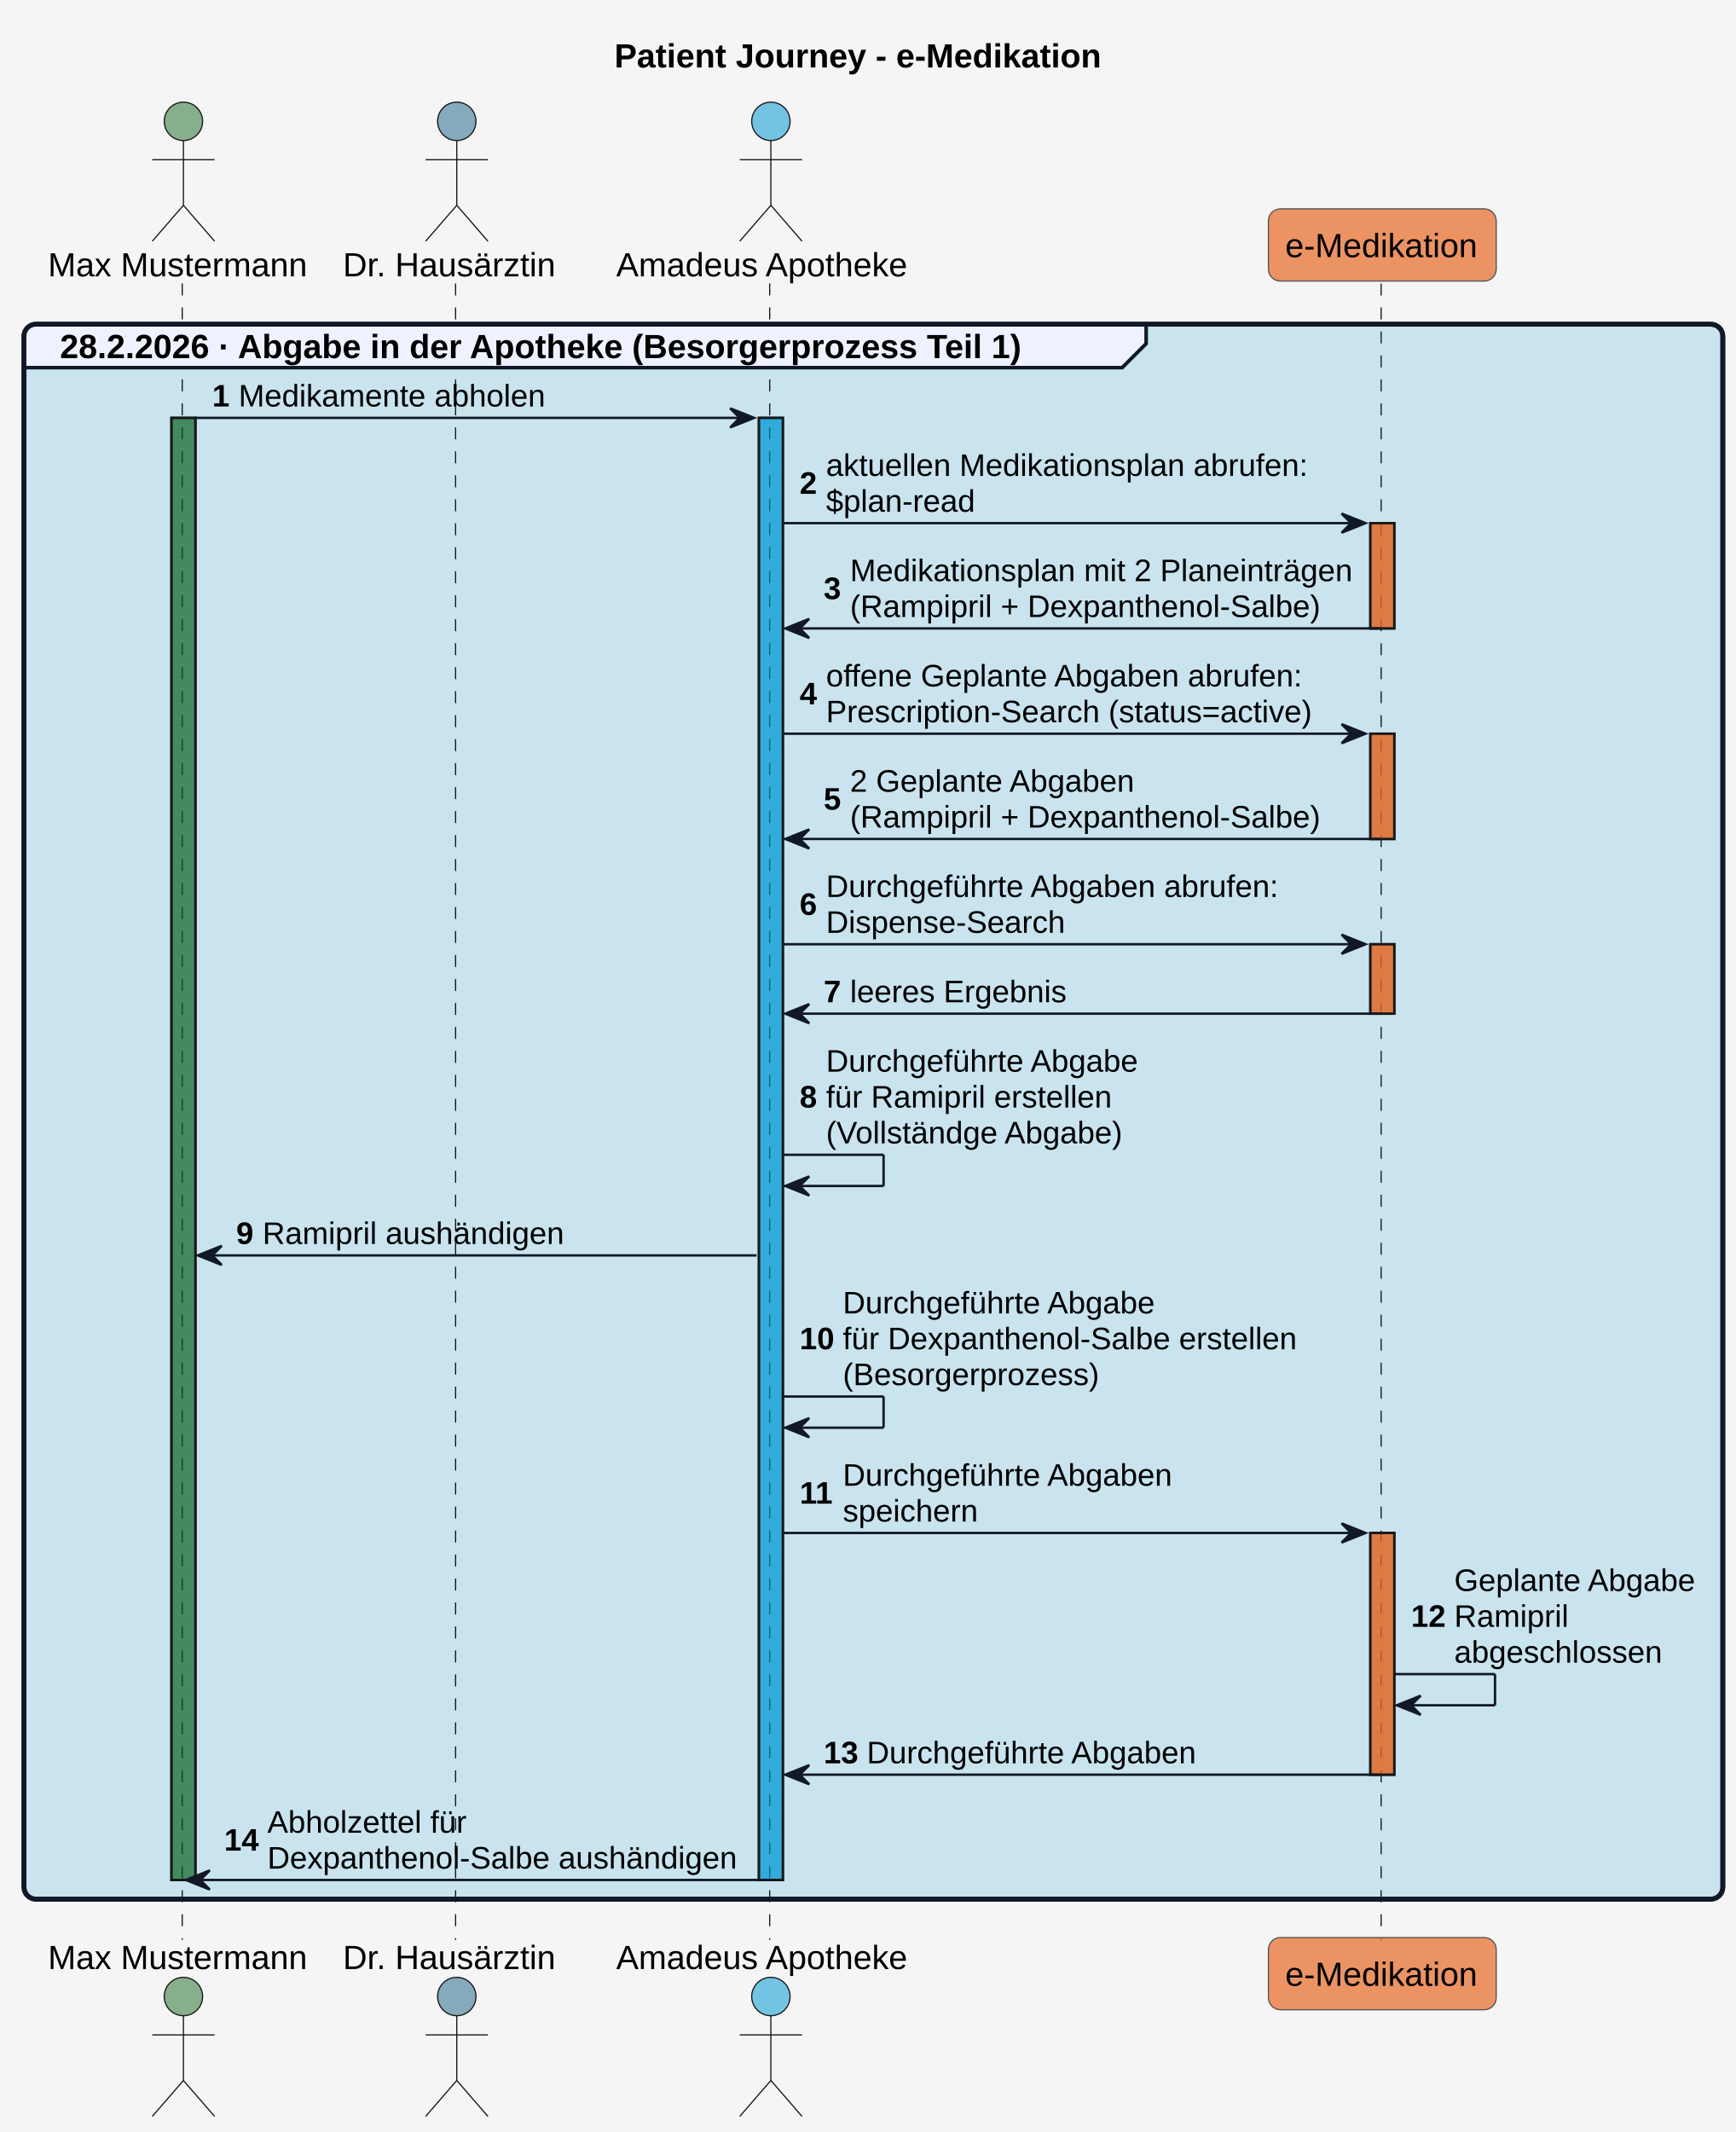
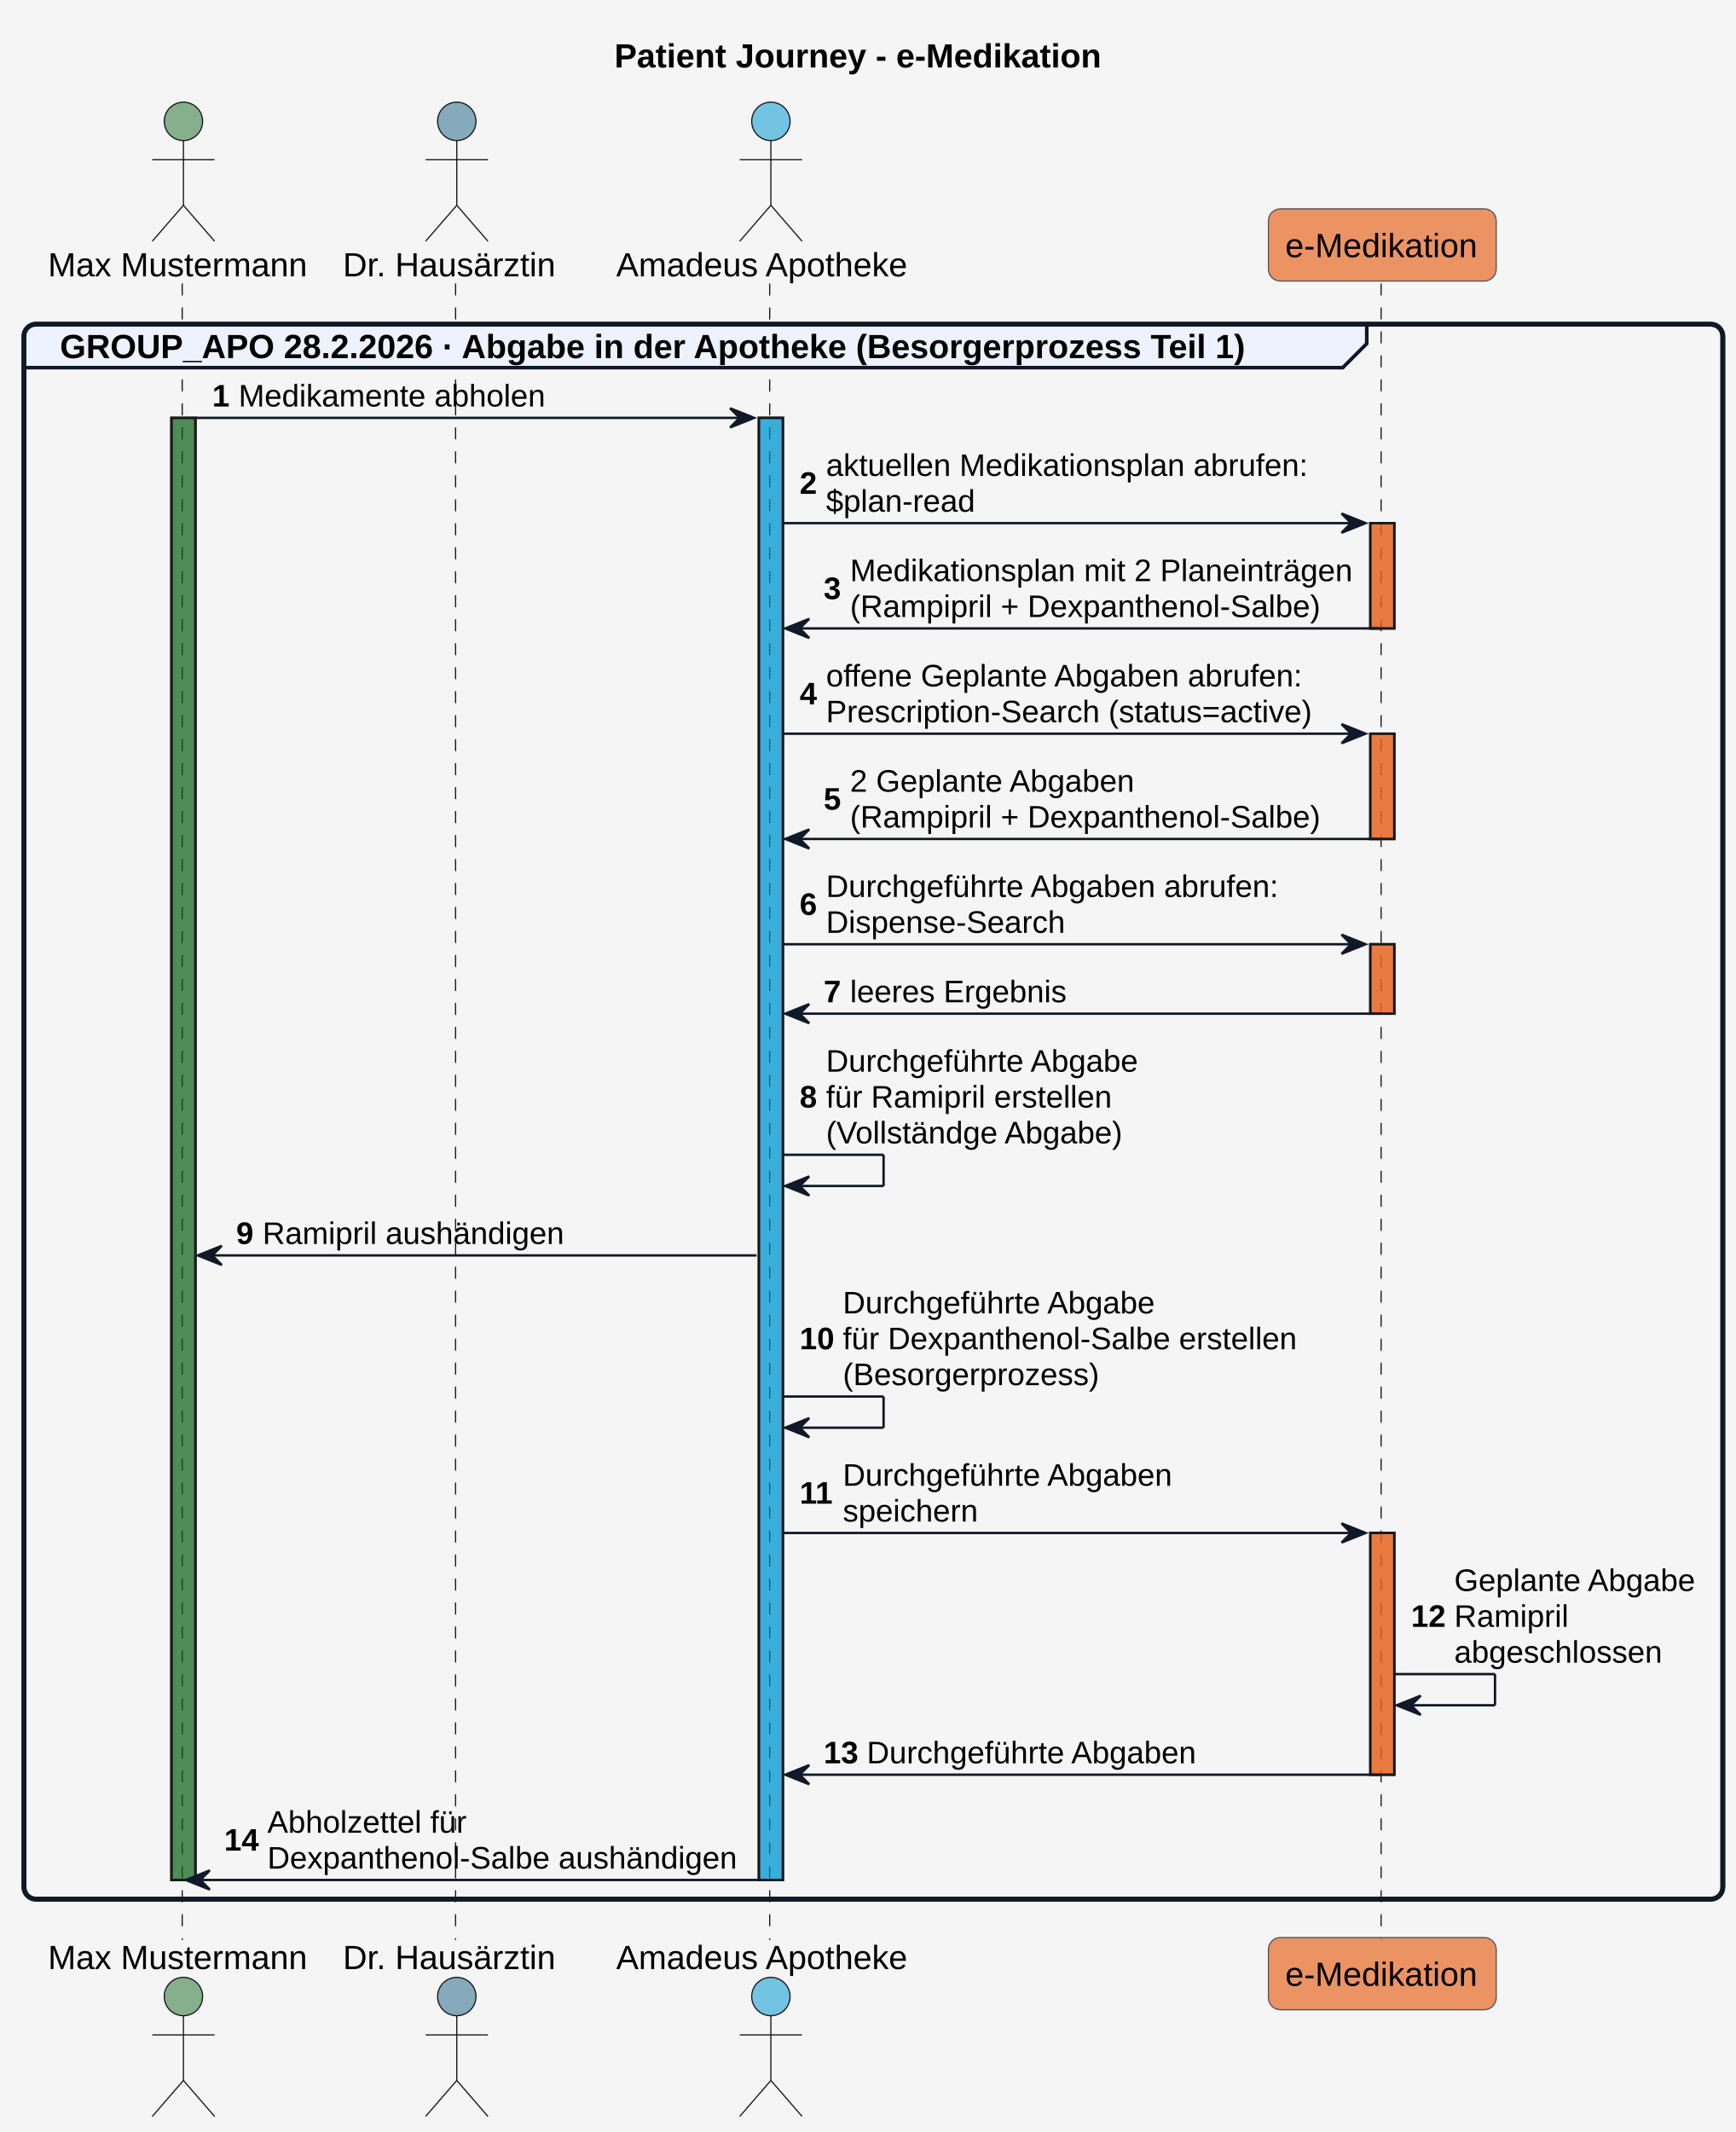
<svg xmlns="http://www.w3.org/2000/svg" contentStyleType="text/css" height="889px" preserveAspectRatio="none" style="width:724px;height:889px;background:#F5F5F5;" version="1.1" viewBox="0 0 724 889" width="724px" zoomAndPan="magnify">
  <defs />
  <g>
    <rect fill="#F5F5F5" height="889" style="stroke:none;stroke-width:1.0;" width="724" x="0" y="0" />
    <text fill="#000000" font-family="Arial" font-size="14" font-weight="bold" lengthAdjust="spacing" textLength="215" x="256.25" y="28.132">Patient Journey - e-Medikation</text>
    <rect fill="#196B24" fill-opacity="0.502" height="609.667" style="stroke:#181818;stroke-width:1.0;" width="10" x="71.5" y="174.245" />
    <rect fill="#0F9ED5" fill-opacity="0.565" height="609.667" style="stroke:#181818;stroke-width:1.0;" width="10" x="316.5" y="174.245" />
    <rect fill="#E97232" fill-opacity="0.741" height="43.898" style="stroke:#181818;stroke-width:1.0;" width="10" x="571.5" y="218.142" />
    <rect fill="#E97232" fill-opacity="0.741" height="43.898" style="stroke:#181818;stroke-width:1.0;" width="10" x="571.5" y="305.937" />
    <rect fill="#E97232" fill-opacity="0.741" height="28.949" style="stroke:#181818;stroke-width:1.0;" width="10" x="571.5" y="393.732" />
    <rect fill="#E97232" fill-opacity="0.741" height="100.795" style="stroke:#181818;stroke-width:1.0;" width="10" x="571.5" y="639.219" />
-     <rect fill="#0F9ED5" fill-opacity="0.188" height="656.714" rx="5" ry="5" style="stroke:#111827;stroke-width:2.0;" width="708.5" x="10" y="135.197" />
+     <rect fill="none" height="656.714" rx="5" ry="5" style="stroke:#111827;stroke-width:2.0;" width="708.5" x="10" y="135.197" />
    <line style="stroke:#181818;stroke-width:0.5;stroke-dasharray:5.0,5.0;" x1="76" x2="76" y1="118.197" y2="808.912" />
    <line style="stroke:#181818;stroke-width:0.5;stroke-dasharray:5.0,5.0;" x1="190" x2="190" y1="118.197" y2="808.912" />
    <line style="stroke:#181818;stroke-width:0.5;stroke-dasharray:5.0,5.0;" x1="321" x2="321" y1="118.197" y2="808.912" />
    <line style="stroke:#181818;stroke-width:0.5;stroke-dasharray:5.0,5.0;" x1="576" x2="576" y1="118.197" y2="808.912" />
    <text fill="#000000" font-family="Arial" font-size="14" lengthAdjust="spacing" textLength="107" x="20" y="115.231">Max Mustermann</text>
    <ellipse cx="76.5" cy="50.599" fill="#196B24" fill-opacity="0.502" rx="8" ry="8" style="stroke:#181818;stroke-width:0.5;" />
    <path d="M76.5,58.599 L76.5,85.599 M63.5,66.599 L89.5,66.599 M76.5,85.599 L63.5,100.599 M76.5,85.599 L89.5,100.599 " fill="none" style="stroke:#181818;stroke-width:0.5;" />
    <text fill="#000000" font-family="Arial" font-size="14" lengthAdjust="spacing" textLength="107" x="20" y="821.043">Max Mustermann</text>
    <ellipse cx="76.5" cy="832.51" fill="#196B24" fill-opacity="0.502" rx="8" ry="8" style="stroke:#181818;stroke-width:0.5;" />
    <path d="M76.5,840.51 L76.5,867.51 M63.5,848.51 L89.5,848.51 M76.5,867.51 L63.5,882.51 M76.5,867.51 L89.5,882.51 " fill="none" style="stroke:#181818;stroke-width:0.5;" />
    <text fill="#000000" font-family="Arial" font-size="14" lengthAdjust="spacing" textLength="89" x="143" y="115.231">Dr. Hausärztin</text>
    <ellipse cx="190.5" cy="50.599" fill="#156082" fill-opacity="0.502" rx="8" ry="8" style="stroke:#181818;stroke-width:0.5;" />
    <path d="M190.5,58.599 L190.5,85.599 M177.5,66.599 L203.5,66.599 M190.5,85.599 L177.5,100.599 M190.5,85.599 L203.5,100.599 " fill="none" style="stroke:#181818;stroke-width:0.5;" />
    <text fill="#000000" font-family="Arial" font-size="14" lengthAdjust="spacing" textLength="89" x="143" y="821.043">Dr. Hausärztin</text>
    <ellipse cx="190.5" cy="832.51" fill="#156082" fill-opacity="0.502" rx="8" ry="8" style="stroke:#181818;stroke-width:0.5;" />
    <path d="M190.5,840.51 L190.5,867.51 M177.5,848.51 L203.5,848.51 M190.5,867.51 L177.5,882.51 M190.5,867.51 L203.5,882.51 " fill="none" style="stroke:#181818;stroke-width:0.5;" />
    <text fill="#000000" font-family="Arial" font-size="14" lengthAdjust="spacing" textLength="123" x="257" y="115.231">Amadeus Apotheke</text>
    <ellipse cx="321.5" cy="50.599" fill="#0F9ED5" fill-opacity="0.565" rx="8" ry="8" style="stroke:#181818;stroke-width:0.5;" />
    <path d="M321.5,58.599 L321.5,85.599 M308.5,66.599 L334.5,66.599 M321.5,85.599 L308.5,100.599 M321.5,85.599 L334.5,100.599 " fill="none" style="stroke:#181818;stroke-width:0.5;" />
    <text fill="#000000" font-family="Arial" font-size="14" lengthAdjust="spacing" textLength="123" x="257" y="821.043">Amadeus Apotheke</text>
    <ellipse cx="321.5" cy="832.51" fill="#0F9ED5" fill-opacity="0.565" rx="8" ry="8" style="stroke:#181818;stroke-width:0.5;" />
    <path d="M321.5,840.51 L321.5,867.51 M308.5,848.51 L334.5,848.51 M321.5,867.51 L308.5,882.51 M321.5,867.51 L334.5,882.51 " fill="none" style="stroke:#181818;stroke-width:0.5;" />
    <rect fill="#E97232" fill-opacity="0.741" height="30.099" rx="5" ry="5" style="stroke:#555555;stroke-width:0.5;" width="95" x="529" y="87.099" />
    <text fill="#000000" font-family="Arial" font-size="14" lengthAdjust="spacing" textLength="81" x="536" y="107.231">e-Medikation</text>
    <rect fill="#E97232" fill-opacity="0.741" height="30.099" rx="5" ry="5" style="stroke:#555555;stroke-width:0.5;" width="95" x="529" y="807.912" />
    <text fill="#000000" font-family="Arial" font-size="14" lengthAdjust="spacing" textLength="81" x="536" y="828.043">e-Medikation</text>
    <rect fill="#196B24" fill-opacity="0.502" height="609.667" style="stroke:#181818;stroke-width:1.0;" width="10" x="71.5" y="174.245" />
    <rect fill="#0F9ED5" fill-opacity="0.565" height="609.667" style="stroke:#181818;stroke-width:1.0;" width="10" x="316.5" y="174.245" />
    <rect fill="#E97232" fill-opacity="0.741" height="43.898" style="stroke:#181818;stroke-width:1.0;" width="10" x="571.5" y="218.142" />
    <rect fill="#E97232" fill-opacity="0.741" height="43.898" style="stroke:#181818;stroke-width:1.0;" width="10" x="571.5" y="305.937" />
    <rect fill="#E97232" fill-opacity="0.741" height="28.949" style="stroke:#181818;stroke-width:1.0;" width="10" x="571.5" y="393.732" />
    <rect fill="#E97232" fill-opacity="0.741" height="100.795" style="stroke:#181818;stroke-width:1.0;" width="10" x="571.5" y="639.219" />
-     <path d="M15,135.197 L478,135.197 L478,143.296 L468,153.296 L10,153.296 L10,140.197 A5,5 0 0 1 15,135.197 " fill="#EEF2FF" style="stroke:#111827;stroke-width:1.5;" />
+     <path d="M15,135.197 L570,135.197 L570,143.296 L560,153.296 L10,153.296 L10,140.197 A5,5 0 0 1 15,135.197 " fill="#EEF2FF" style="stroke:#111827;stroke-width:1.5;" />
    <rect fill="none" height="656.714" rx="5" ry="5" style="stroke:#111827;stroke-width:2.0;" width="708.5" x="10" y="135.197" />
-     <text fill="#000000" font-family="Arial" font-size="14" font-weight="bold" lengthAdjust="spacing" textLength="423" x="25" y="149.329">28.2.2026 · Abgabe in der Apotheke (Besorgerprozess Teil 1)</text>
+     <text fill="#000000" font-family="Arial" font-size="14" font-weight="bold" lengthAdjust="spacing" textLength="515" x="25" y="149.329">GROUP_APO 28.2.2026 · Abgabe in der Apotheke (Besorgerprozess Teil 1)</text>
    <polygon fill="#111827" points="304.5,170.245,314.5,174.245,304.5,178.245,308.5,174.245" style="stroke:#111827;stroke-width:1.0;" />
    <line style="stroke:#111827;stroke-width:1.0;" x1="81.5" x2="310.5" y1="174.245" y2="174.245" />
    <text fill="#000000" font-family="Arial" font-size="13" font-weight="bold" lengthAdjust="spacing" textLength="7" x="88.5" y="169.49">1</text>
    <text fill="#000000" font-family="Arial" font-size="13" lengthAdjust="spacing" textLength="127" x="99.5" y="169.49">Medikamente abholen</text>
    <polygon fill="#111827" points="559.5,214.142,569.5,218.142,559.5,222.142,563.5,218.142" style="stroke:#111827;stroke-width:1.0;" />
    <line style="stroke:#111827;stroke-width:1.0;" x1="326.5" x2="565.5" y1="218.142" y2="218.142" />
    <text fill="#000000" font-family="Arial" font-size="13" font-weight="bold" lengthAdjust="spacing" textLength="7" x="333.5" y="205.913">2</text>
    <text fill="#000000" font-family="Arial" font-size="13" lengthAdjust="spacing" textLength="200" x="344.5" y="198.439">aktuellen Medikationsplan abrufen:</text>
    <text fill="#000000" font-family="Arial" font-size="13" lengthAdjust="spacing" textLength="60" x="344.5" y="213.387">$plan-read</text>
    <polygon fill="#111827" points="337.5,258.04,327.5,262.04,337.5,266.04,333.5,262.04" style="stroke:#111827;stroke-width:1.0;" />
    <line style="stroke:#111827;stroke-width:1.0;" x1="331.5" x2="575.5" y1="262.04" y2="262.04" />
    <text fill="#000000" font-family="Arial" font-size="13" font-weight="bold" lengthAdjust="spacing" textLength="7" x="343.5" y="249.81">3</text>
    <text fill="#000000" font-family="Arial" font-size="13" lengthAdjust="spacing" textLength="210" x="354.5" y="242.336">Medikationsplan mit 2 Planeinträgen</text>
    <text fill="#000000" font-family="Arial" font-size="13" lengthAdjust="spacing" textLength="194" x="354.5" y="257.285">(Rampipril + Dexpanthenol-Salbe)</text>
    <polygon fill="#111827" points="559.5,301.937,569.5,305.937,559.5,309.937,563.5,305.937" style="stroke:#111827;stroke-width:1.0;" />
    <line style="stroke:#111827;stroke-width:1.0;" x1="326.5" x2="565.5" y1="305.937" y2="305.937" />
    <text fill="#000000" font-family="Arial" font-size="13" font-weight="bold" lengthAdjust="spacing" textLength="7" x="333.5" y="293.708">4</text>
    <text fill="#000000" font-family="Arial" font-size="13" lengthAdjust="spacing" textLength="195" x="344.5" y="286.233">offene Geplante Abgaben abrufen:</text>
    <text fill="#000000" font-family="Arial" font-size="13" lengthAdjust="spacing" textLength="203" x="344.5" y="301.182">Prescription-Search (status=active)</text>
    <polygon fill="#111827" points="337.5,345.834,327.5,349.834,337.5,353.834,333.5,349.834" style="stroke:#111827;stroke-width:1.0;" />
    <line style="stroke:#111827;stroke-width:1.0;" x1="331.5" x2="575.5" y1="349.834" y2="349.834" />
    <text fill="#000000" font-family="Arial" font-size="13" font-weight="bold" lengthAdjust="spacing" textLength="7" x="343.5" y="337.605">5</text>
    <text fill="#000000" font-family="Arial" font-size="13" lengthAdjust="spacing" textLength="118" x="354.5" y="330.131">2 Geplante Abgaben</text>
    <text fill="#000000" font-family="Arial" font-size="13" lengthAdjust="spacing" textLength="194" x="354.5" y="345.08">(Rampipril + Dexpanthenol-Salbe)</text>
    <polygon fill="#111827" points="559.5,389.732,569.5,393.732,559.5,397.732,563.5,393.732" style="stroke:#111827;stroke-width:1.0;" />
    <line style="stroke:#111827;stroke-width:1.0;" x1="326.5" x2="565.5" y1="393.732" y2="393.732" />
    <text fill="#000000" font-family="Arial" font-size="13" font-weight="bold" lengthAdjust="spacing" textLength="7" x="333.5" y="381.503">6</text>
    <text fill="#000000" font-family="Arial" font-size="13" lengthAdjust="spacing" textLength="185" x="344.5" y="374.028">Durchgeführte Abgaben abrufen:</text>
    <text fill="#000000" font-family="Arial" font-size="13" lengthAdjust="spacing" textLength="99" x="344.5" y="388.977">Dispense-Search</text>
    <polygon fill="#111827" points="337.5,418.681,327.5,422.681,337.5,426.681,333.5,422.681" style="stroke:#111827;stroke-width:1.0;" />
    <line style="stroke:#111827;stroke-width:1.0;" x1="331.5" x2="575.5" y1="422.681" y2="422.681" />
    <text fill="#000000" font-family="Arial" font-size="13" font-weight="bold" lengthAdjust="spacing" textLength="7" x="343.5" y="417.926">7</text>
    <text fill="#000000" font-family="Arial" font-size="13" lengthAdjust="spacing" textLength="90" x="354.5" y="417.926">leeres Ergebnis</text>
    <line style="stroke:#111827;stroke-width:1.0;" x1="326.5" x2="368.5" y1="481.527" y2="481.527" />
    <line style="stroke:#111827;stroke-width:1.0;" x1="368.5" x2="368.5" y1="481.527" y2="494.527" />
    <line style="stroke:#111827;stroke-width:1.0;" x1="327.5" x2="368.5" y1="494.527" y2="494.527" />
    <polygon fill="#111827" points="337.5,490.527,327.5,494.527,337.5,498.527,333.5,494.527" style="stroke:#111827;stroke-width:1.0;" />
    <text fill="#000000" font-family="Arial" font-size="13" font-weight="bold" lengthAdjust="spacing" textLength="7" x="333.5" y="461.823">8</text>
    <text fill="#000000" font-family="Arial" font-size="13" lengthAdjust="spacing" textLength="128" x="344.5" y="446.875">Durchgeführte Abgabe</text>
    <text fill="#000000" font-family="Arial" font-size="13" lengthAdjust="spacing" textLength="118" x="344.5" y="461.823">für Ramipril erstellen</text>
    <text fill="#000000" font-family="Arial" font-size="13" lengthAdjust="spacing" textLength="124" x="344.5" y="476.772">(Vollständge Abgabe)</text>
    <polygon fill="#111827" points="92.5,519.476,82.5,523.476,92.5,527.476,88.5,523.476" style="stroke:#111827;stroke-width:1.0;" />
    <line style="stroke:#111827;stroke-width:1.0;" x1="86.5" x2="315.5" y1="523.476" y2="523.476" />
    <text fill="#000000" font-family="Arial" font-size="13" font-weight="bold" lengthAdjust="spacing" textLength="7" x="98.5" y="518.721">9</text>
    <text fill="#000000" font-family="Arial" font-size="13" lengthAdjust="spacing" textLength="124" x="109.5" y="518.721">Ramipril aushändigen</text>
    <line style="stroke:#111827;stroke-width:1.0;" x1="326.5" x2="368.5" y1="582.322" y2="582.322" />
    <line style="stroke:#111827;stroke-width:1.0;" x1="368.5" x2="368.5" y1="582.322" y2="595.322" />
    <line style="stroke:#111827;stroke-width:1.0;" x1="327.5" x2="368.5" y1="595.322" y2="595.322" />
    <polygon fill="#111827" points="337.5,591.322,327.5,595.322,337.5,599.322,333.5,595.322" style="stroke:#111827;stroke-width:1.0;" />
    <text fill="#000000" font-family="Arial" font-size="13" font-weight="bold" lengthAdjust="spacing" textLength="14" x="333.5" y="562.618">10</text>
    <text fill="#000000" font-family="Arial" font-size="13" lengthAdjust="spacing" textLength="128" x="351.5" y="547.669">Durchgeführte Abgabe</text>
    <text fill="#000000" font-family="Arial" font-size="13" lengthAdjust="spacing" textLength="187" x="351.5" y="562.618">für Dexpanthenol-Salbe erstellen</text>
    <text fill="#000000" font-family="Arial" font-size="13" lengthAdjust="spacing" textLength="106" x="351.5" y="577.567">(Besorgerprozess)</text>
    <polygon fill="#111827" points="559.5,635.219,569.5,639.219,559.5,643.219,563.5,639.219" style="stroke:#111827;stroke-width:1.0;" />
    <line style="stroke:#111827;stroke-width:1.0;" x1="326.5" x2="565.5" y1="639.219" y2="639.219" />
    <text fill="#000000" font-family="Arial" font-size="13" font-weight="bold" lengthAdjust="spacing" textLength="14" x="333.5" y="626.99">11</text>
    <text fill="#000000" font-family="Arial" font-size="13" lengthAdjust="spacing" textLength="135" x="351.5" y="619.516">Durchgeführte Abgaben</text>
    <text fill="#000000" font-family="Arial" font-size="13" lengthAdjust="spacing" textLength="56" x="351.5" y="634.464">speichern</text>
    <line style="stroke:#111827;stroke-width:1.0;" x1="581.5" x2="623.5" y1="698.065" y2="698.065" />
    <line style="stroke:#111827;stroke-width:1.0;" x1="623.5" x2="623.5" y1="698.065" y2="711.065" />
    <line style="stroke:#111827;stroke-width:1.0;" x1="582.5" x2="623.5" y1="711.065" y2="711.065" />
    <polygon fill="#111827" points="592.5,707.065,582.5,711.065,592.5,715.065,588.5,711.065" style="stroke:#111827;stroke-width:1.0;" />
    <text fill="#000000" font-family="Arial" font-size="13" font-weight="bold" lengthAdjust="spacing" textLength="14" x="588.5" y="678.362">12</text>
    <text fill="#000000" font-family="Arial" font-size="13" lengthAdjust="spacing" textLength="100" x="606.5" y="663.413">Geplante Abgabe</text>
    <text fill="#000000" font-family="Arial" font-size="13" lengthAdjust="spacing" textLength="47" x="606.5" y="678.362">Ramipril</text>
    <text fill="#000000" font-family="Arial" font-size="13" lengthAdjust="spacing" textLength="87" x="606.5" y="693.311">abgeschlossen</text>
    <polygon fill="#111827" points="337.5,736.014,327.5,740.014,337.5,744.014,333.5,740.014" style="stroke:#111827;stroke-width:1.0;" />
    <line style="stroke:#111827;stroke-width:1.0;" x1="331.5" x2="575.5" y1="740.014" y2="740.014" />
    <text fill="#000000" font-family="Arial" font-size="13" font-weight="bold" lengthAdjust="spacing" textLength="14" x="343.5" y="735.259">13</text>
    <text fill="#000000" font-family="Arial" font-size="13" lengthAdjust="spacing" textLength="135" x="361.5" y="735.259">Durchgeführte Abgaben</text>
    <polygon fill="#111827" points="87.5,779.912,77.5,783.912,87.5,787.912,83.5,783.912" style="stroke:#111827;stroke-width:1.0;" />
    <line style="stroke:#111827;stroke-width:1.0;" x1="81.5" x2="320.5" y1="783.912" y2="783.912" />
    <text fill="#000000" font-family="Arial" font-size="13" font-weight="bold" lengthAdjust="spacing" textLength="14" x="93.5" y="771.682">14</text>
    <text fill="#000000" font-family="Arial" font-size="13" lengthAdjust="spacing" textLength="83" x="111.5" y="764.208">Abholzettel für</text>
    <text fill="#000000" font-family="Arial" font-size="13" lengthAdjust="spacing" textLength="193" x="111.5" y="779.157">Dexpanthenol-Salbe aushändigen</text>
  </g>
</svg>
